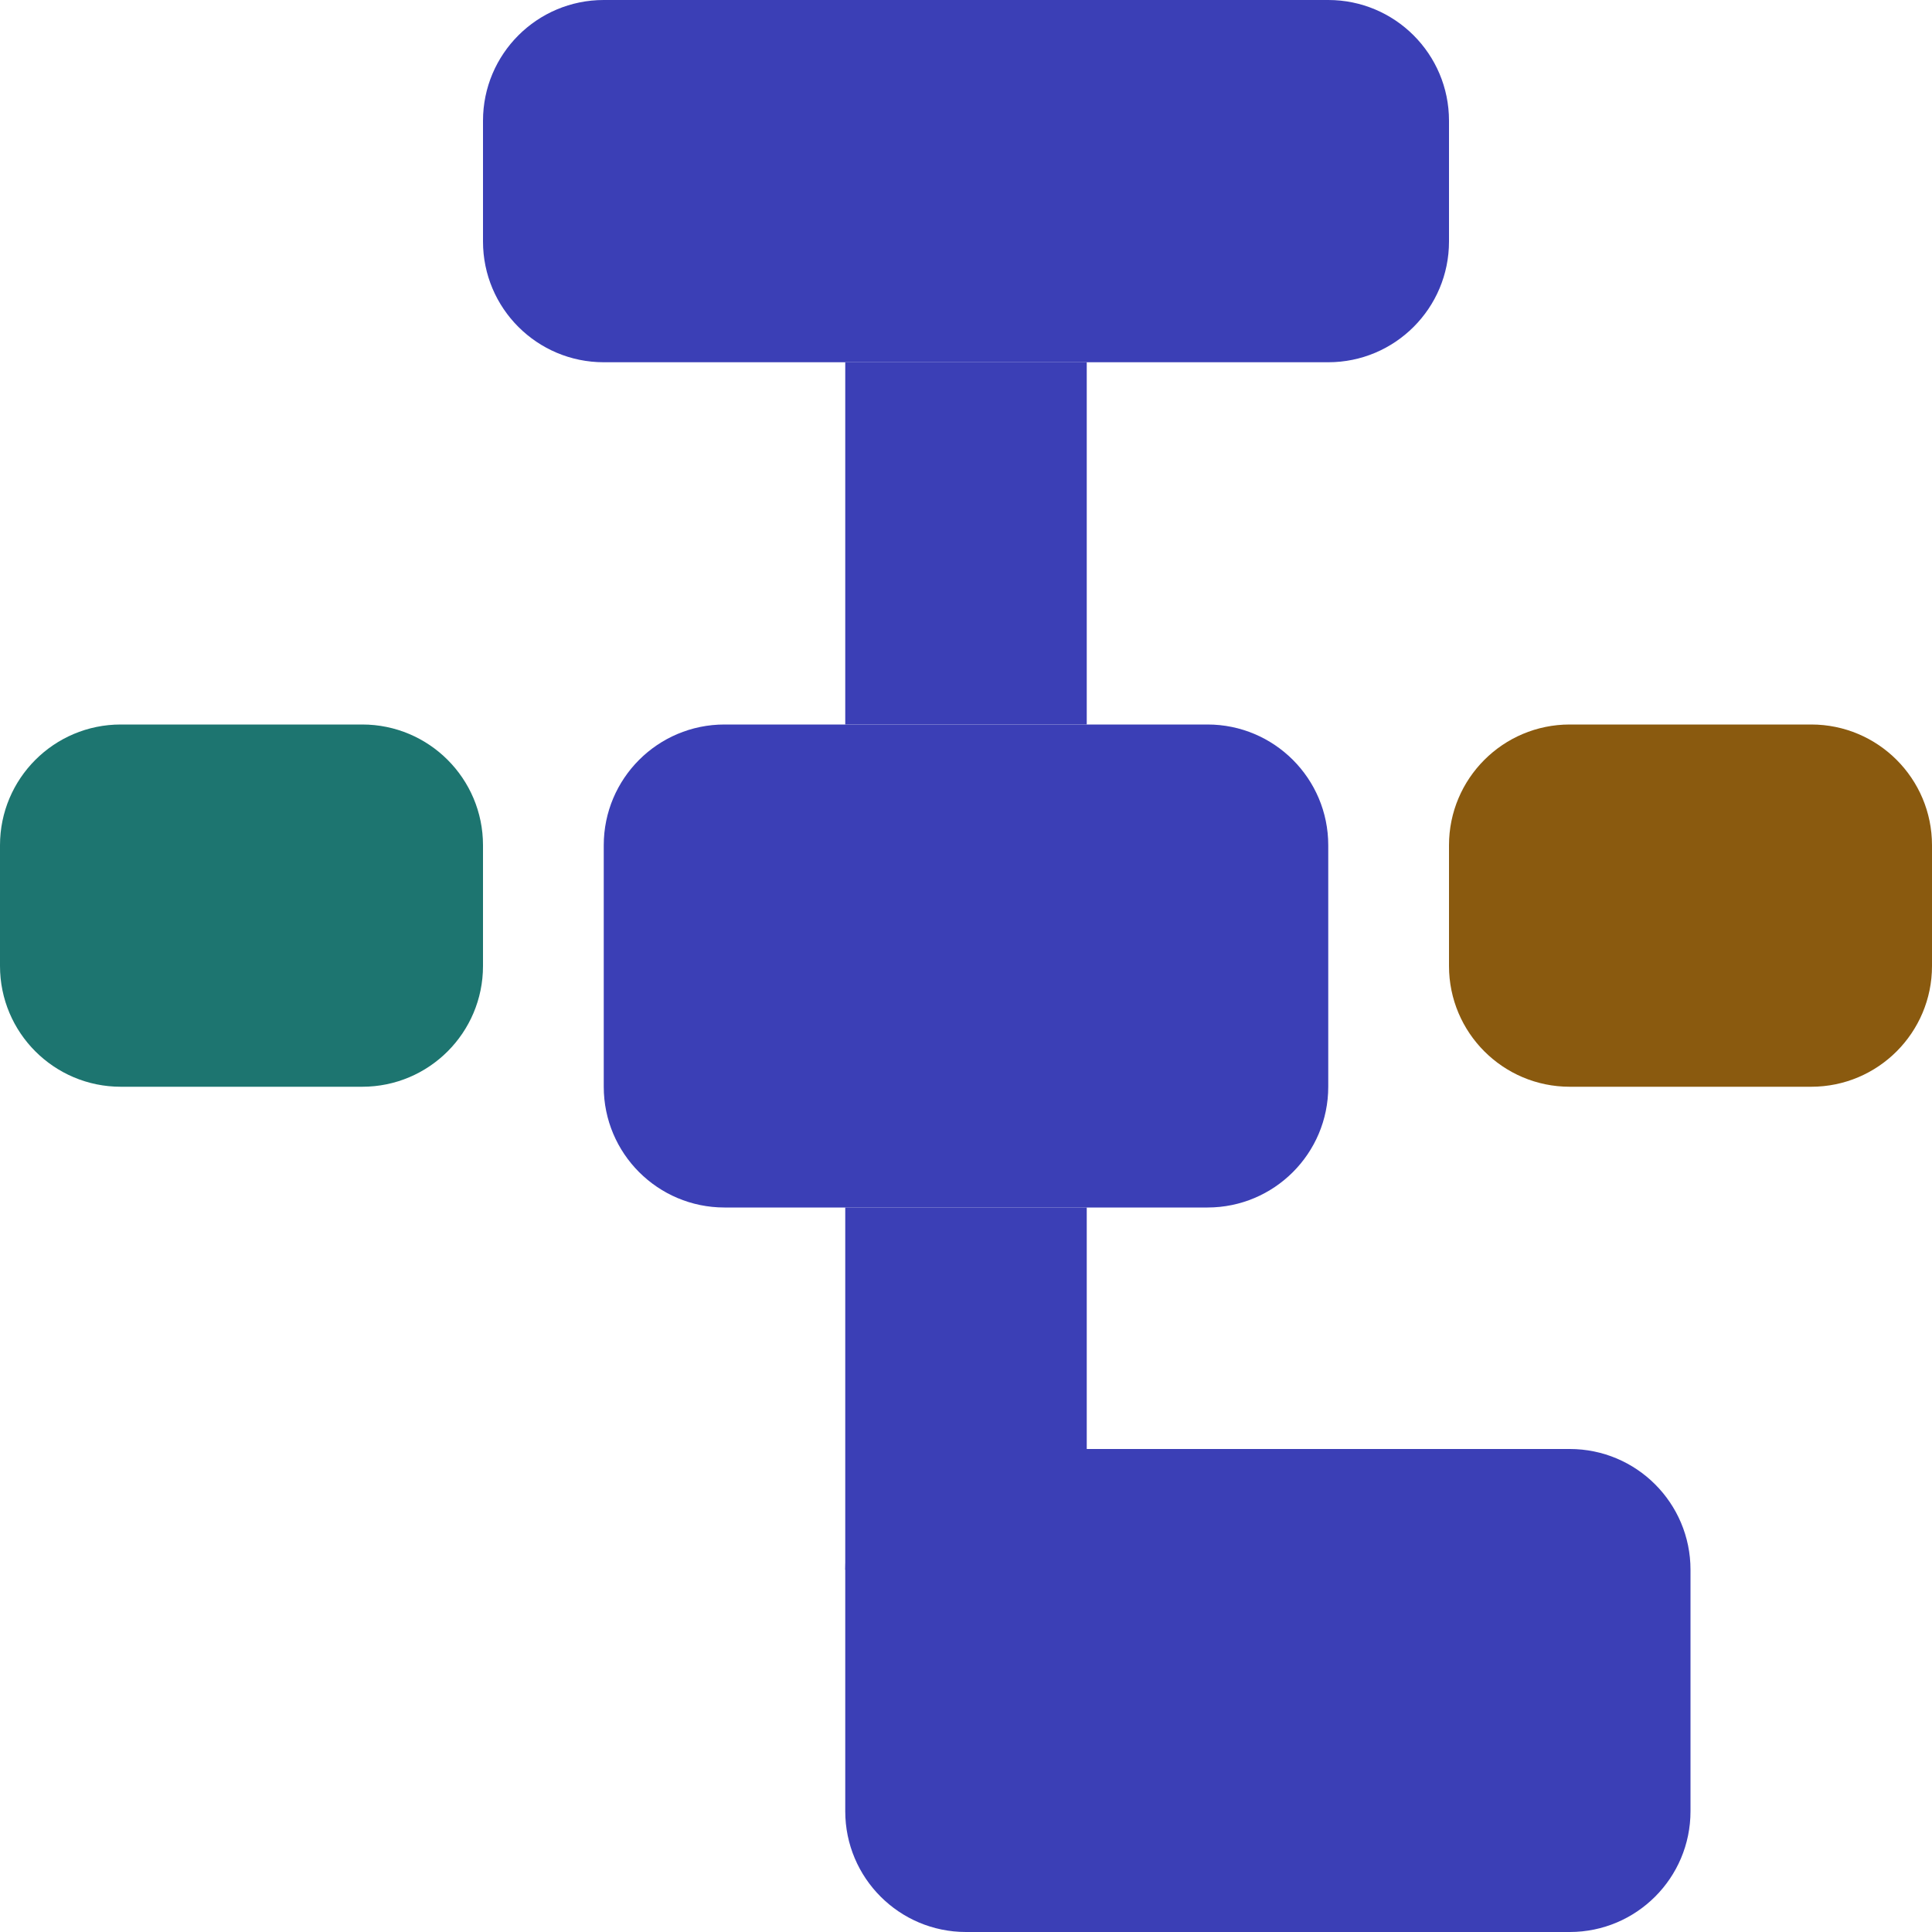
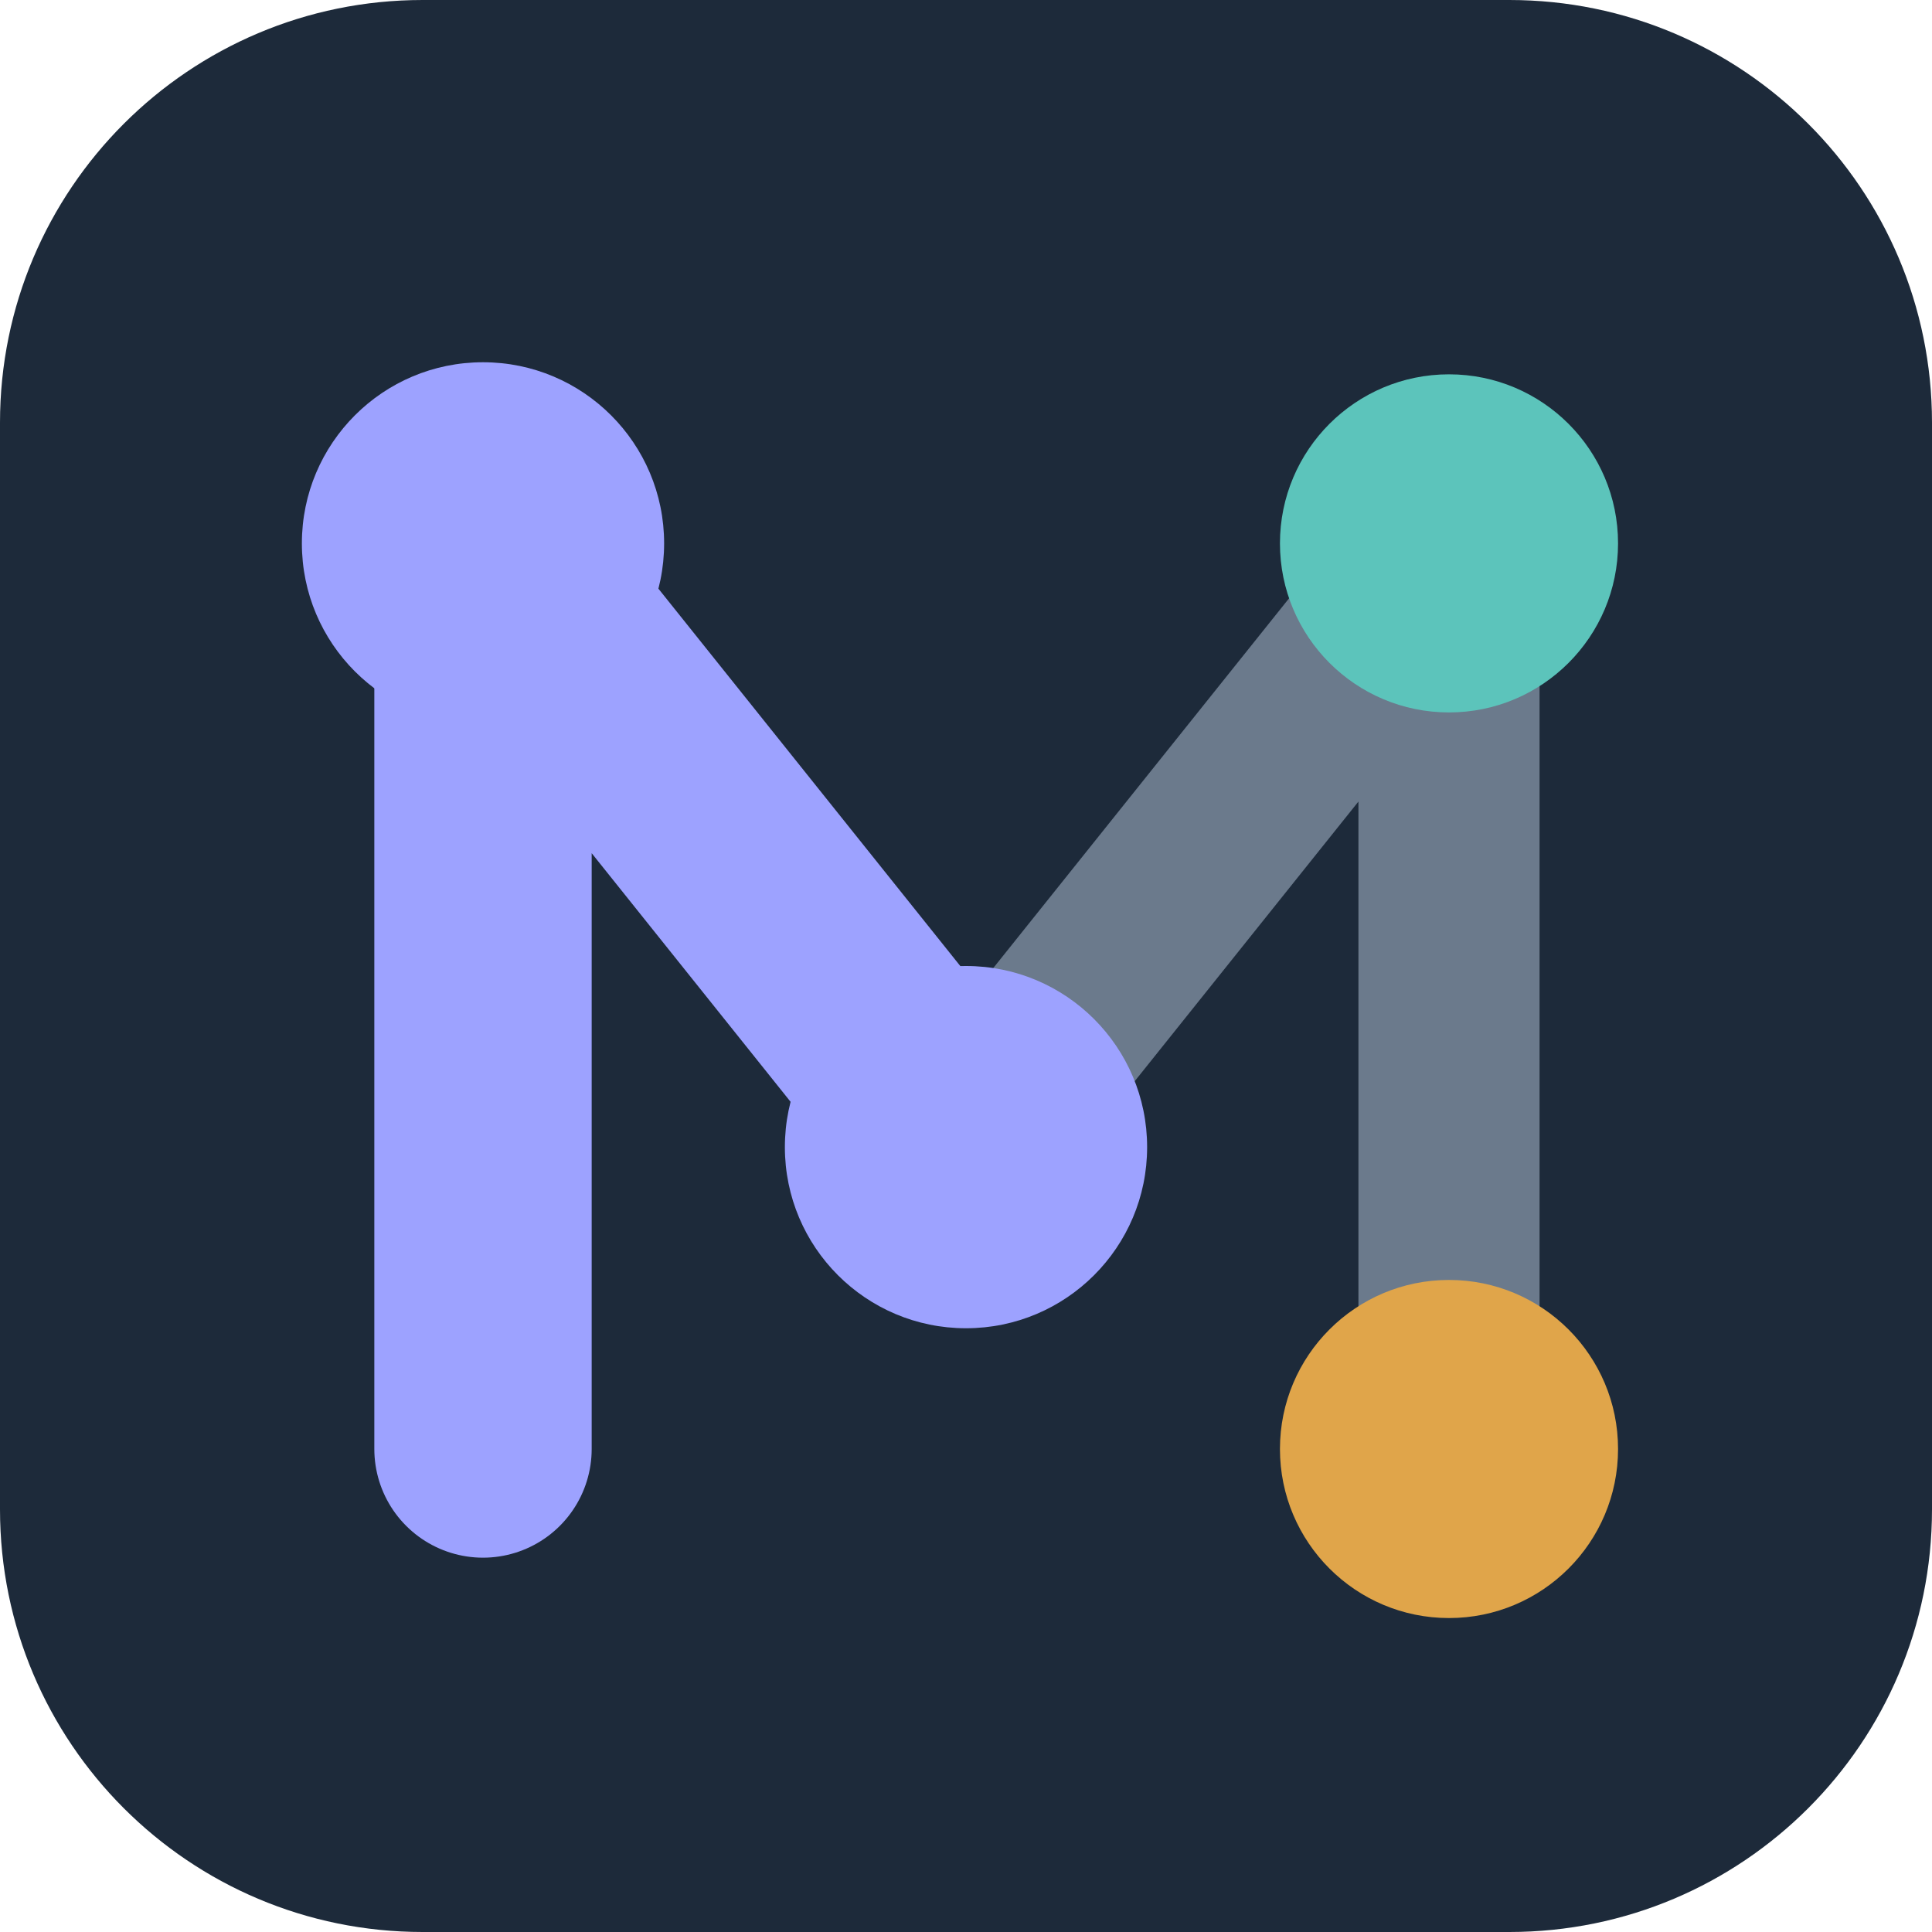
<svg xmlns="http://www.w3.org/2000/svg" viewBox="0 0 16 16">
-   <style>.m { fill: #3b3fb6 } @media (prefers-color-scheme: dark) { .m { fill: #9da2ff } }</style>
-   <rect class="m" x="4" y="0" width="8" height="3" rx="1" />
-   <rect class="m" x="7" y="3" width="2" height="3" />
-   <rect x="0" y="6" width="4" height="3" rx="1" fill="#1d7570" />
-   <rect class="m" x="5" y="6" width="6" height="4" rx="1" />
-   <rect x="12" y="6" width="4" height="3" rx="1" fill="#8a5a0f" />
-   <rect class="m" x="7" y="10" width="2" height="3" />
-   <rect class="m" x="7" y="12" width="7" height="4" rx="1" />
+   <rect width="16" height="16" rx="3.5" fill="#1d2a3a" />
+   <path d="M8 9.5L12 4.5V12" stroke="#6b7a8c" stroke-width="1.5" fill="none" stroke-linejoin="round" stroke-linecap="round" />
+   <path d="M4 12V4.5L8 9.5" stroke="#9da2ff" stroke-width="1.8" fill="none" stroke-linejoin="round" stroke-linecap="round" />
+   <circle cx="4" cy="4.5" r="1.5" fill="#9da2ff" />
+   <circle cx="8" cy="9.5" r="1.5" fill="#9da2ff" />
+   <circle cx="12" cy="4.5" r="1.4" fill="#5cc4bb" />
+   <circle cx="12" cy="12" r="1.4" fill="#e0a54a" />
</svg>
